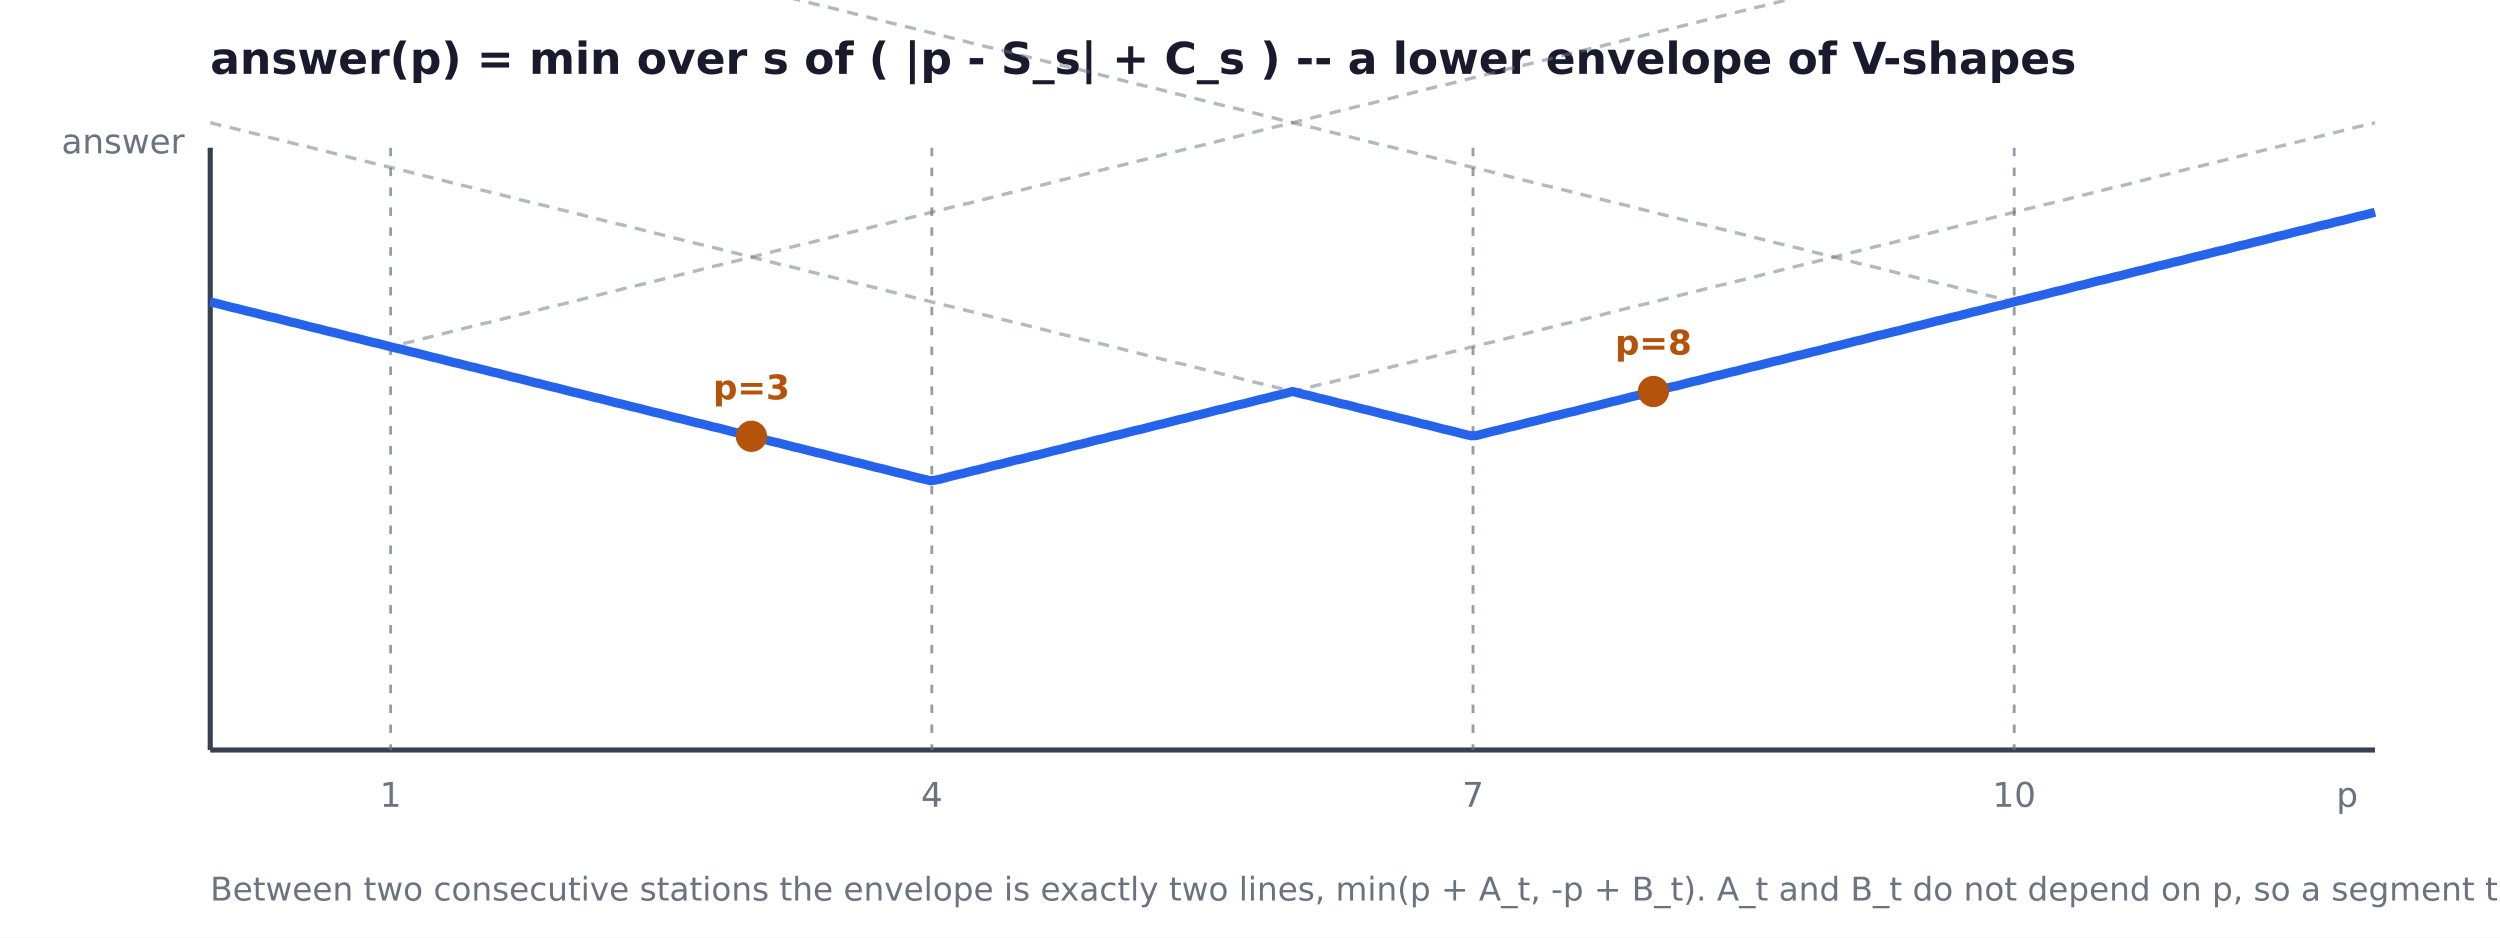
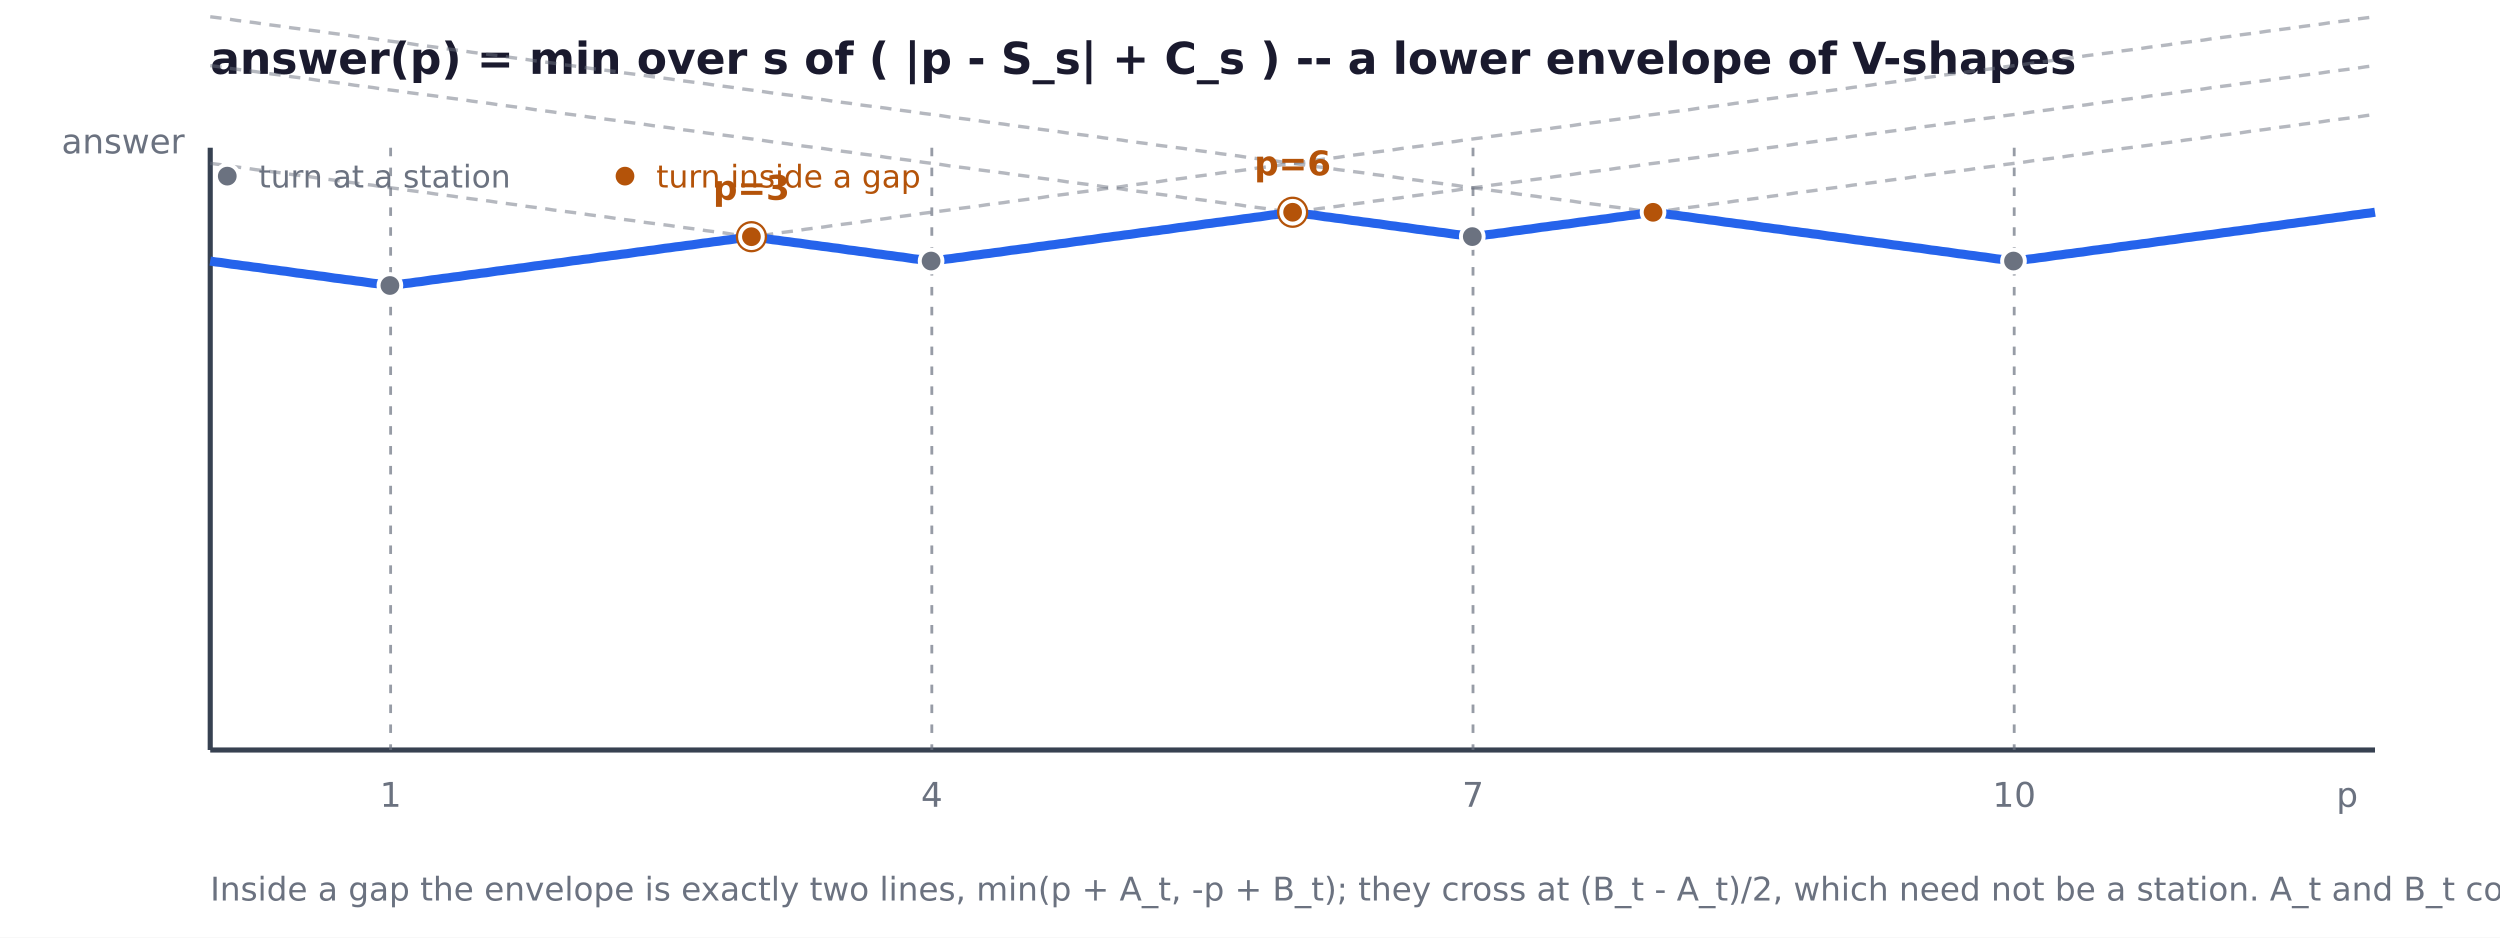
<svg xmlns="http://www.w3.org/2000/svg" width="880" height="330" viewBox="0 0 880 330" font-family="DejaVu Sans, Helvetica, Arial, sans-serif">
  <rect width="880" height="330" fill="#ffffff" />
  <text x="74.0" y="26" font-size="15.5" font-weight="600" fill="#1a1a2e">answer(p) = min over s of ( |p - S_s| + C_s )  --  a lower envelope of V-shapes</text>
  <line x1="74.0" y1="264.0" x2="836.0" y2="264.0" stroke="#374151" stroke-width="1.8" />
  <line x1="74.0" y1="52.0" x2="74.0" y2="264.0" stroke="#374151" stroke-width="1.8" />
  <text x="830.0" y="284.0" font-size="12" fill="#6b7280" text-anchor="end">p</text>
  <text x="65.0" y="54.0" font-size="12" fill="#6b7280" text-anchor="end">answer</text>
  <line x1="137.5" y1="52.0" x2="137.5" y2="264.0" stroke="#6b7280" stroke-width="1" stroke-dasharray="3 4" opacity="0.7" />
  <text x="137.5" y="284.0" font-size="12" fill="#6b7280" text-anchor="middle">1</text>
  <line x1="328.0" y1="52.0" x2="328.0" y2="264.0" stroke="#6b7280" stroke-width="1" stroke-dasharray="3 4" opacity="0.7" />
  <text x="328.0" y="284.0" font-size="12" fill="#6b7280" text-anchor="middle">4</text>
  <line x1="518.5" y1="52.0" x2="518.5" y2="264.0" stroke="#6b7280" stroke-width="1" stroke-dasharray="3 4" opacity="0.7" />
  <text x="518.5" y="284.0" font-size="12" fill="#6b7280" text-anchor="middle">7</text>
  <line x1="709.0" y1="52.0" x2="709.0" y2="264.0" stroke="#6b7280" stroke-width="1" stroke-dasharray="3 4" opacity="0.7" />
  <text x="709.0" y="284.0" font-size="12" fill="#6b7280" text-anchor="middle">10</text>
-   <polyline points="74.0,106.3 77.2,107.1 80.3,107.8 83.5,108.6 86.7,109.4 89.9,110.2 93.0,111.0 96.2,111.8 99.4,112.6 102.6,113.4 105.8,114.1 108.9,114.9 112.1,115.7 115.3,116.5 118.4,117.3 121.6,118.1 124.8,118.9 128.0,119.7 131.2,120.5 134.3,121.2 137.5,122.0 140.7,121.2 143.9,120.5 147.0,119.7 150.2,118.9 153.4,118.1 156.6,117.3 159.7,116.5 162.9,115.7 166.1,114.9 169.2,114.1 172.4,113.4 175.6,112.6 178.8,111.8 181.9,111.0 185.1,110.2 188.3,109.4 191.5,108.6 194.6,107.8 197.8,107.1 201.0,106.3 204.2,105.5 207.4,104.7 210.5,103.9 213.7,103.1 216.9,102.3 220.0,101.5 223.2,100.7 226.4,100.0 229.6,99.2 232.8,98.4 235.9,97.6 239.1,96.8 242.3,96.0 245.5,95.2 248.6,94.4 251.8,93.6 255.0,92.9 258.1,92.1 261.3,91.3 264.5,90.5 267.7,89.7 270.9,88.9 274.0,88.1 277.2,87.3 280.4,86.5 283.5,85.8 286.7,85.0 289.9,84.2 293.1,83.4 296.2,82.6 299.4,81.8 302.6,81.0 305.8,80.2 309.0,79.4 312.1,78.7 315.3,77.9 318.5,77.1 321.6,76.3 324.8,75.5 328.0,74.7 331.2,73.9 334.3,73.1 337.5,72.3 340.7,71.6 343.9,70.8 347.1,70.0 350.2,69.2 353.4,68.4 356.6,67.6 359.8,66.8 362.9,66.0 366.1,65.3 369.3,64.5 372.4,63.7 375.6,62.9 378.8,62.1 382.0,61.3 385.2,60.5 388.3,59.7 391.5,58.9 394.7,58.2 397.8,57.4 401.0,56.6 404.2,55.8 407.4,55.0 410.6,54.2 413.7,53.4 416.9,52.6 420.1,51.8 423.2,51.1 426.4,50.3 429.6,49.5 432.8,48.7 436.0,47.9 439.1,47.1 442.3,46.3 445.5,45.5 448.7,44.7 451.8,44.0 455.0,43.2 458.2,42.4 461.3,41.6 464.5,40.8 467.7,40.0 470.9,39.2 474.1,38.4 477.2,37.6 480.4,36.9 483.6,36.1 486.8,35.3 489.9,34.5 493.1,33.7 496.3,32.9 499.4,32.1 502.6,31.3 505.8,30.5 509.0,29.8 512.2,29.0 515.3,28.2 518.5,27.4 521.7,26.6 524.9,25.8 528.0,25.0 531.2,24.2 534.4,23.4 537.5,22.7 540.7,21.9 543.9,21.1 547.1,20.3 550.2,19.5 553.4,18.7 556.6,17.9 559.8,17.1 563.0,16.4 566.1,15.6 569.3,14.8 572.5,14.0 575.6,13.2 578.8,12.4 582.0,11.6 585.2,10.8 588.3,10.0 591.5,9.3 594.7,8.5 597.9,7.7 601.1,6.9 604.2,6.1 607.4,5.3 610.6,4.5 613.8,3.7 616.9,2.9 620.1,2.2 623.3,1.4 626.4,0.6 629.6,-0.2 632.8,-1.0 636.0,-1.8 639.1,-2.6 642.3,-3.4 645.5,-4.2 648.7,-4.9 651.9,-5.7 655.0,-6.5 658.2,-7.3 661.4,-8.1 664.6,-8.9 667.7,-9.7 670.9,-10.5 674.1,-11.3 677.2,-12.0 680.4,-12.8 683.6,-13.6 686.8,-14.4 689.9,-15.2 693.1,-16.0 696.3,-16.8 699.5,-17.6 702.7,-18.4 705.8,-19.1 709.0,-19.9 712.2,-20.7 715.4,-21.5 718.5,-22.3 721.7,-23.1 724.9,-23.9 728.1,-24.7 731.2,-25.4 734.4,-26.2 737.6,-27.0 740.8,-27.8 743.9,-28.6 747.1,-29.4 750.3,-30.2 753.4,-31.0 756.6,-31.8 759.8,-32.5 763.0,-33.3 766.1,-34.1 769.3,-34.9 772.5,-35.7 775.7,-36.5 778.8,-37.3 782.0,-38.1 785.2,-38.9 788.4,-39.6 791.6,-40.4 794.7,-41.2 797.9,-42.0 801.1,-42.8 804.2,-43.6 807.4,-44.4 810.6,-45.2 813.8,-46.0 816.9,-46.7 820.1,-47.5 823.3,-48.3 826.5,-49.1 829.6,-49.9 832.8,-50.7 836.0,-51.5" fill="none" stroke="#6b7280" stroke-width="1.2" opacity="0.5" stroke-dasharray="4 3" />
-   <polyline points="74.0,106.3 77.2,107.1 80.3,107.8 83.5,108.6 86.7,109.4 89.9,110.2 93.0,111.0 96.2,111.8 99.4,112.6 102.6,113.4 105.8,114.1 108.9,114.9 112.1,115.7 115.3,116.5 118.4,117.3 121.6,118.1 124.8,118.9 128.0,119.7 131.2,120.5 134.3,121.2 137.5,122.0 140.7,122.8 143.9,123.6 147.0,124.4 150.2,125.2 153.4,126.0 156.6,126.8 159.7,127.6 162.9,128.3 166.1,129.1 169.2,129.9 172.4,130.7 175.6,131.5 178.8,132.3 181.9,133.1 185.1,133.9 188.3,134.7 191.5,135.4 194.6,136.2 197.8,137.0 201.0,137.8 204.2,138.6 207.4,139.4 210.5,140.2 213.7,141.0 216.9,141.8 220.0,142.5 223.2,143.3 226.4,144.1 229.6,144.9 232.8,145.7 235.9,146.5 239.1,147.3 242.3,148.1 245.5,148.9 248.6,149.6 251.8,150.4 255.0,151.2 258.1,152.0 261.3,152.8 264.5,153.6 267.7,154.4 270.9,155.2 274.0,155.9 277.2,156.7 280.4,157.5 283.5,158.3 286.7,159.1 289.9,159.9 293.1,160.7 296.2,161.5 299.4,162.3 302.6,163.0 305.8,163.8 309.0,164.6 312.1,165.4 315.3,166.2 318.5,167.0 321.6,167.8 324.8,168.6 328.0,169.4 331.2,168.6 334.3,167.8 337.5,167.0 340.7,166.2 343.9,165.4 347.1,164.6 350.2,163.8 353.4,163.0 356.6,162.3 359.8,161.5 362.9,160.7 366.1,159.9 369.3,159.1 372.4,158.3 375.6,157.5 378.8,156.7 382.0,155.9 385.2,155.2 388.3,154.4 391.5,153.6 394.7,152.8 397.8,152.0 401.0,151.2 404.2,150.4 407.4,149.6 410.6,148.9 413.7,148.1 416.9,147.3 420.1,146.5 423.2,145.7 426.4,144.9 429.6,144.1 432.8,143.3 436.0,142.5 439.1,141.8 442.3,141.0 445.5,140.2 448.7,139.4 451.8,138.6 455.0,137.8 458.2,137.0 461.3,136.2 464.5,135.4 467.7,134.7 470.9,133.9 474.1,133.1 477.2,132.3 480.4,131.5 483.6,130.7 486.8,129.9 489.9,129.1 493.1,128.3 496.3,127.6 499.4,126.8 502.6,126.0 505.8,125.2 509.0,124.4 512.2,123.6 515.3,122.8 518.5,122.0 521.7,121.2 524.9,120.5 528.0,119.7 531.2,118.9 534.4,118.1 537.5,117.3 540.7,116.5 543.9,115.7 547.1,114.9 550.2,114.1 553.4,113.4 556.6,112.6 559.8,111.8 563.0,111.0 566.1,110.2 569.3,109.4 572.5,108.6 575.6,107.8 578.8,107.1 582.0,106.3 585.2,105.5 588.3,104.7 591.5,103.9 594.7,103.1 597.9,102.3 601.1,101.5 604.2,100.7 607.4,100.0 610.6,99.2 613.8,98.4 616.9,97.6 620.1,96.8 623.3,96.0 626.4,95.2 629.6,94.4 632.8,93.6 636.0,92.9 639.1,92.1 642.3,91.3 645.5,90.5 648.7,89.7 651.9,88.9 655.0,88.1 658.2,87.3 661.4,86.5 664.6,85.8 667.7,85.0 670.9,84.2 674.1,83.4 677.2,82.6 680.4,81.8 683.6,81.0 686.8,80.2 689.9,79.4 693.1,78.7 696.3,77.9 699.5,77.1 702.7,76.3 705.8,75.5 709.0,74.7 712.2,73.9 715.4,73.1 718.5,72.3 721.7,71.6 724.9,70.8 728.1,70.0 731.2,69.2 734.4,68.4 737.6,67.6 740.8,66.8 743.9,66.0 747.1,65.3 750.3,64.5 753.4,63.7 756.6,62.9 759.8,62.1 763.0,61.3 766.1,60.5 769.3,59.7 772.5,58.9 775.7,58.2 778.8,57.4 782.0,56.6 785.2,55.8 788.4,55.0 791.6,54.2 794.7,53.4 797.9,52.6 801.1,51.8 804.2,51.1 807.4,50.3 810.6,49.5 813.8,48.7 816.9,47.9 820.1,47.1 823.3,46.3 826.5,45.5 829.6,44.7 832.8,44.0 836.0,43.2" fill="none" stroke="#6b7280" stroke-width="1.2" opacity="0.5" stroke-dasharray="4 3" />
-   <polyline points="74.0,43.2 77.2,44.0 80.3,44.7 83.5,45.5 86.7,46.3 89.9,47.1 93.0,47.9 96.2,48.7 99.4,49.5 102.6,50.3 105.8,51.1 108.9,51.8 112.1,52.6 115.3,53.4 118.4,54.2 121.6,55.0 124.8,55.8 128.0,56.6 131.2,57.4 134.3,58.2 137.5,58.9 140.7,59.7 143.9,60.5 147.0,61.3 150.2,62.1 153.4,62.9 156.6,63.7 159.7,64.5 162.9,65.3 166.1,66.0 169.2,66.8 172.4,67.6 175.6,68.4 178.8,69.2 181.9,70.0 185.1,70.8 188.3,71.6 191.5,72.3 194.6,73.1 197.8,73.9 201.0,74.7 204.2,75.5 207.4,76.3 210.5,77.1 213.7,77.9 216.9,78.7 220.0,79.4 223.2,80.2 226.4,81.0 229.6,81.8 232.8,82.6 235.9,83.4 239.1,84.2 242.3,85.0 245.5,85.8 248.6,86.5 251.8,87.3 255.0,88.1 258.1,88.9 261.3,89.7 264.5,90.5 267.7,91.3 270.9,92.1 274.0,92.9 277.2,93.6 280.4,94.4 283.5,95.2 286.7,96.0 289.9,96.8 293.1,97.6 296.2,98.4 299.4,99.2 302.6,100.0 305.8,100.7 309.0,101.5 312.1,102.3 315.3,103.1 318.5,103.9 321.6,104.7 324.8,105.5 328.0,106.3 331.2,107.1 334.3,107.8 337.5,108.6 340.7,109.4 343.9,110.2 347.1,111.0 350.2,111.8 353.4,112.6 356.6,113.4 359.8,114.1 362.9,114.9 366.1,115.7 369.3,116.5 372.4,117.3 375.6,118.1 378.8,118.9 382.0,119.7 385.2,120.5 388.3,121.2 391.5,122.0 394.7,122.8 397.8,123.6 401.0,124.4 404.2,125.2 407.4,126.0 410.6,126.8 413.7,127.6 416.9,128.3 420.1,129.1 423.2,129.9 426.4,130.7 429.6,131.5 432.8,132.3 436.0,133.1 439.1,133.9 442.3,134.7 445.5,135.4 448.7,136.2 451.8,137.0 455.0,137.8 458.2,138.6 461.3,139.4 464.5,140.2 467.7,141.0 470.9,141.8 474.1,142.5 477.2,143.3 480.4,144.1 483.6,144.9 486.8,145.7 489.9,146.5 493.1,147.3 496.3,148.1 499.4,148.9 502.6,149.6 505.8,150.4 509.0,151.2 512.2,152.0 515.3,152.8 518.5,153.6 521.7,152.8 524.9,152.0 528.0,151.2 531.2,150.4 534.4,149.6 537.5,148.9 540.7,148.1 543.9,147.3 547.1,146.5 550.2,145.7 553.4,144.9 556.6,144.1 559.8,143.3 563.0,142.5 566.1,141.8 569.3,141.0 572.5,140.2 575.6,139.4 578.8,138.6 582.0,137.8 585.2,137.0 588.3,136.2 591.5,135.4 594.7,134.7 597.9,133.9 601.1,133.1 604.2,132.3 607.4,131.5 610.6,130.7 613.8,129.9 616.9,129.1 620.1,128.3 623.3,127.6 626.4,126.8 629.6,126.0 632.8,125.2 636.0,124.4 639.1,123.6 642.3,122.8 645.5,122.0 648.7,121.2 651.9,120.5 655.0,119.7 658.2,118.9 661.4,118.1 664.6,117.3 667.7,116.5 670.9,115.7 674.1,114.9 677.2,114.1 680.4,113.4 683.6,112.6 686.8,111.8 689.9,111.0 693.1,110.2 696.3,109.4 699.5,108.6 702.7,107.8 705.8,107.1 709.0,106.3 712.2,105.5 715.4,104.7 718.5,103.9 721.7,103.1 724.9,102.3 728.1,101.5 731.2,100.7 734.4,100.0 737.6,99.2 740.8,98.4 743.9,97.6 747.1,96.8 750.3,96.0 753.4,95.2 756.6,94.4 759.8,93.6 763.0,92.9 766.1,92.1 769.3,91.3 772.5,90.5 775.7,89.7 778.8,88.9 782.0,88.1 785.2,87.3 788.4,86.5 791.6,85.8 794.7,85.0 797.9,84.2 801.1,83.4 804.2,82.6 807.4,81.8 810.6,81.0 813.8,80.2 816.9,79.4 820.1,78.7 823.3,77.9 826.5,77.1 829.6,76.3 832.8,75.5 836.0,74.7" fill="none" stroke="#6b7280" stroke-width="1.2" opacity="0.5" stroke-dasharray="4 3" />
-   <polyline points="74.0,-51.5 77.2,-50.7 80.3,-49.9 83.5,-49.1 86.7,-48.3 89.9,-47.5 93.0,-46.7 96.2,-46.0 99.4,-45.2 102.6,-44.4 105.8,-43.6 108.9,-42.8 112.1,-42.0 115.3,-41.2 118.4,-40.4 121.6,-39.6 124.8,-38.9 128.0,-38.1 131.2,-37.3 134.3,-36.5 137.5,-35.7 140.7,-34.9 143.9,-34.1 147.0,-33.3 150.2,-32.5 153.4,-31.8 156.6,-31.0 159.7,-30.2 162.9,-29.4 166.1,-28.6 169.2,-27.8 172.4,-27.0 175.6,-26.2 178.8,-25.4 181.9,-24.7 185.1,-23.9 188.3,-23.1 191.5,-22.3 194.6,-21.5 197.8,-20.7 201.0,-19.9 204.2,-19.1 207.4,-18.4 210.5,-17.6 213.7,-16.8 216.9,-16.0 220.0,-15.2 223.2,-14.4 226.4,-13.6 229.6,-12.8 232.8,-12.0 235.9,-11.3 239.1,-10.5 242.3,-9.7 245.5,-8.9 248.6,-8.1 251.8,-7.3 255.0,-6.5 258.1,-5.7 261.3,-4.9 264.5,-4.2 267.7,-3.4 270.9,-2.6 274.0,-1.8 277.2,-1.0 280.4,-0.2 283.5,0.6 286.7,1.4 289.9,2.2 293.1,2.9 296.2,3.7 299.4,4.5 302.6,5.3 305.8,6.1 309.0,6.9 312.1,7.7 315.3,8.5 318.5,9.3 321.6,10.0 324.8,10.8 328.0,11.6 331.2,12.4 334.3,13.2 337.5,14.0 340.7,14.8 343.9,15.6 347.1,16.4 350.2,17.1 353.4,17.9 356.6,18.7 359.8,19.5 362.9,20.3 366.1,21.1 369.3,21.9 372.4,22.7 375.6,23.4 378.8,24.2 382.0,25.0 385.2,25.8 388.3,26.6 391.5,27.4 394.7,28.2 397.8,29.0 401.0,29.8 404.2,30.5 407.4,31.3 410.6,32.1 413.7,32.9 416.9,33.7 420.1,34.5 423.2,35.3 426.4,36.1 429.6,36.9 432.8,37.6 436.0,38.4 439.1,39.2 442.3,40.0 445.5,40.8 448.7,41.6 451.8,42.4 455.0,43.2 458.2,44.0 461.3,44.7 464.5,45.5 467.7,46.3 470.9,47.1 474.1,47.9 477.2,48.7 480.4,49.5 483.6,50.3 486.8,51.1 489.9,51.8 493.1,52.6 496.3,53.4 499.4,54.2 502.6,55.0 505.8,55.8 509.0,56.6 512.2,57.4 515.3,58.2 518.5,58.9 521.7,59.7 524.9,60.5 528.0,61.3 531.2,62.1 534.4,62.9 537.5,63.7 540.7,64.5 543.9,65.3 547.1,66.0 550.2,66.8 553.4,67.6 556.6,68.4 559.8,69.2 563.0,70.0 566.1,70.8 569.3,71.6 572.5,72.3 575.6,73.1 578.8,73.9 582.0,74.7 585.2,75.5 588.3,76.3 591.5,77.1 594.7,77.9 597.9,78.7 601.1,79.4 604.2,80.2 607.4,81.0 610.6,81.8 613.8,82.6 616.9,83.4 620.1,84.2 623.3,85.0 626.4,85.8 629.6,86.5 632.8,87.3 636.0,88.1 639.1,88.9 642.3,89.7 645.5,90.5 648.7,91.3 651.9,92.1 655.0,92.9 658.2,93.6 661.4,94.4 664.6,95.2 667.7,96.0 670.9,96.8 674.1,97.6 677.2,98.4 680.4,99.2 683.6,100.0 686.8,100.7 689.9,101.5 693.1,102.3 696.3,103.1 699.5,103.9 702.7,104.7 705.8,105.5 709.0,106.3 712.2,105.5 715.4,104.7 718.5,103.9 721.7,103.1 724.9,102.3 728.1,101.5 731.2,100.7 734.4,100.0 737.6,99.2 740.8,98.4 743.9,97.6 747.1,96.8 750.3,96.0 753.4,95.2 756.6,94.4 759.8,93.6 763.0,92.9 766.1,92.1 769.3,91.3 772.5,90.5 775.7,89.7 778.8,88.9 782.0,88.1 785.2,87.3 788.4,86.5 791.6,85.8 794.7,85.0 797.9,84.2 801.1,83.4 804.2,82.6 807.4,81.8 810.6,81.0 813.8,80.2 816.9,79.4 820.1,78.7 823.3,77.9 826.5,77.1 829.6,76.3 832.8,75.5 836.0,74.7" fill="none" stroke="#6b7280" stroke-width="1.2" opacity="0.5" stroke-dasharray="4 3" />
-   <polyline points="74.0,106.3 75.9,106.7 77.8,107.2 79.7,107.7 81.6,108.2 83.5,108.6 85.4,109.1 87.3,109.6 89.2,110.0 91.1,110.5 93.0,111.0 95.0,111.5 96.9,111.9 98.8,112.4 100.7,112.9 102.6,113.4 104.5,113.8 106.4,114.3 108.3,114.8 110.2,115.3 112.1,115.7 114.0,116.2 115.9,116.7 117.8,117.1 119.7,117.6 121.6,118.1 123.5,118.6 125.4,119.0 127.3,119.5 129.2,120.0 131.2,120.5 133.1,120.9 135.0,121.4 136.9,121.9 138.8,122.4 140.7,122.8 142.6,123.3 144.5,123.8 146.4,124.2 148.3,124.7 150.2,125.2 152.1,125.7 154.0,126.1 155.9,126.6 157.8,127.1 159.7,127.6 161.6,128.0 163.5,128.5 165.4,129.0 167.3,129.4 169.2,129.9 171.2,130.4 173.1,130.9 175.0,131.3 176.9,131.8 178.8,132.3 180.7,132.8 182.6,133.2 184.5,133.7 186.4,134.2 188.3,134.7 190.2,135.1 192.1,135.6 194.0,136.1 195.9,136.5 197.8,137.0 199.7,137.5 201.6,138.0 203.5,138.4 205.4,138.9 207.4,139.4 209.3,139.9 211.2,140.3 213.1,140.8 215.0,141.3 216.9,141.8 218.8,142.2 220.7,142.7 222.6,143.2 224.5,143.6 226.4,144.1 228.3,144.6 230.2,145.1 232.1,145.5 234.0,146.0 235.9,146.5 237.8,147.0 239.7,147.4 241.6,147.9 243.5,148.4 245.5,148.9 247.4,149.3 249.3,149.8 251.2,150.3 253.1,150.7 255.0,151.2 256.9,151.7 258.8,152.2 260.7,152.6 262.6,153.1 264.5,153.6 266.4,154.1 268.3,154.5 270.2,155.0 272.1,155.5 274.0,155.9 275.9,156.4 277.8,156.9 279.7,157.4 281.6,157.8 283.5,158.3 285.5,158.8 287.4,159.3 289.3,159.7 291.2,160.2 293.1,160.7 295.0,161.2 296.9,161.6 298.8,162.1 300.7,162.6 302.6,163.0 304.5,163.5 306.4,164.0 308.3,164.5 310.2,164.9 312.1,165.4 314.0,165.9 315.9,166.4 317.8,166.8 319.7,167.3 321.6,167.8 323.6,168.3 325.5,168.7 327.4,169.2 329.3,169.0 331.2,168.6 333.1,168.1 335.0,167.6 336.9,167.1 338.8,166.7 340.7,166.2 342.6,165.7 344.5,165.3 346.4,164.8 348.3,164.3 350.2,163.8 352.1,163.4 354.0,162.9 355.9,162.4 357.8,161.9 359.8,161.5 361.7,161.0 363.6,160.5 365.5,160.1 367.4,159.6 369.3,159.1 371.2,158.6 373.1,158.2 375.0,157.7 376.9,157.2 378.8,156.7 380.7,156.3 382.6,155.8 384.5,155.3 386.4,154.8 388.3,154.4 390.2,153.9 392.1,153.4 394.0,153.0 395.9,152.5 397.8,152.0 399.8,151.5 401.7,151.1 403.6,150.6 405.5,150.1 407.4,149.6 409.3,149.2 411.2,148.7 413.1,148.2 415.0,147.7 416.9,147.3 418.8,146.8 420.7,146.3 422.6,145.9 424.5,145.4 426.4,144.9 428.3,144.4 430.2,144.0 432.1,143.5 434.0,143.0 436.0,142.5 437.9,142.1 439.8,141.6 441.7,141.1 443.6,140.6 445.5,140.2 447.4,139.7 449.3,139.2 451.2,138.8 453.1,138.3 455.0,137.8 456.9,138.3 458.8,138.8 460.7,139.2 462.6,139.7 464.5,140.2 466.4,140.6 468.3,141.1 470.2,141.6 472.1,142.1 474.1,142.5 476.0,143.0 477.9,143.5 479.8,144.0 481.7,144.4 483.6,144.9 485.5,145.4 487.4,145.9 489.3,146.3 491.2,146.8 493.1,147.3 495.0,147.7 496.9,148.2 498.8,148.7 500.7,149.2 502.6,149.6 504.5,150.1 506.4,150.6 508.3,151.1 510.2,151.5 512.2,152.0 514.1,152.5 516.0,153.0 517.9,153.4 519.8,153.3 521.7,152.8 523.6,152.3 525.5,151.8 527.4,151.4 529.3,150.9 531.2,150.4 533.1,150.0 535.0,149.5 536.9,149.0 538.8,148.5 540.7,148.1 542.6,147.6 544.5,147.1 546.4,146.6 548.3,146.2 550.2,145.7 552.2,145.2 554.1,144.8 556.0,144.3 557.9,143.8 559.8,143.3 561.7,142.9 563.6,142.4 565.5,141.9 567.4,141.4 569.3,141.0 571.2,140.5 573.1,140.0 575.0,139.5 576.9,139.1 578.8,138.6 580.7,138.1 582.6,137.7 584.5,137.2 586.4,136.7 588.3,136.2 590.3,135.8 592.2,135.3 594.1,134.8 596.0,134.3 597.9,133.9 599.8,133.4 601.7,132.9 603.6,132.4 605.5,132.0 607.4,131.5 609.3,131.0 611.2,130.6 613.1,130.1 615.0,129.6 616.9,129.1 618.8,128.7 620.7,128.2 622.6,127.7 624.5,127.2 626.4,126.8 628.4,126.3 630.3,125.8 632.2,125.3 634.1,124.9 636.0,124.4 637.9,123.9 639.8,123.5 641.7,123.0 643.6,122.5 645.5,122.0 647.4,121.6 649.3,121.1 651.2,120.6 653.1,120.1 655.0,119.7 656.9,119.2 658.8,118.7 660.7,118.2 662.6,117.8 664.6,117.3 666.5,116.8 668.4,116.4 670.3,115.9 672.2,115.4 674.1,114.9 676.0,114.5 677.9,114.0 679.8,113.5 681.7,113.0 683.6,112.6 685.5,112.1 687.4,111.6 689.3,111.2 691.2,110.7 693.1,110.2 695.0,109.7 696.9,109.3 698.8,108.8 700.7,108.3 702.7,107.8 704.6,107.4 706.5,106.9 708.4,106.4 710.3,105.9 712.2,105.5 714.1,105.0 716.0,104.5 717.9,104.1 719.8,103.6 721.7,103.1 723.6,102.6 725.5,102.2 727.4,101.7 729.3,101.2 731.2,100.7 733.1,100.3 735.0,99.8 736.9,99.3 738.8,98.8 740.8,98.4 742.7,97.9 744.6,97.4 746.5,97.0 748.4,96.5 750.3,96.0 752.2,95.5 754.1,95.1 756.0,94.6 757.9,94.1 759.8,93.6 761.7,93.2 763.6,92.7 765.5,92.2 767.4,91.8 769.3,91.3 771.2,90.8 773.1,90.3 775.0,89.9 776.9,89.4 778.8,88.9 780.8,88.4 782.7,88.0 784.6,87.5 786.5,87.0 788.4,86.5 790.3,86.1 792.2,85.6 794.1,85.1 796.0,84.7 797.9,84.2 799.8,83.7 801.7,83.2 803.6,82.8 805.5,82.3 807.4,81.8 809.3,81.3 811.2,80.9 813.1,80.4 815.0,79.9 816.9,79.4 818.9,79.0 820.8,78.5 822.7,78.0 824.6,77.6 826.5,77.1 828.4,76.6 830.3,76.1 832.2,75.7 834.1,75.2 836.0,74.7" fill="none" stroke="#2563eb" stroke-width="3.2" />
-   <circle cx="264.5" cy="153.583" r="5.5" fill="#b45309" />
-   <text x="264.5" y="140.583" font-size="12" font-weight="700" fill="#b45309" text-anchor="middle">p=3</text>
-   <circle cx="582.0" cy="137.81" r="5.5" fill="#b45309" />
-   <text x="582.0" y="124.81" font-size="12" font-weight="700" fill="#b45309" text-anchor="middle">p=8</text>
-   <text x="74.0" y="317" font-size="11.5" fill="#6b7280">Between two consecutive stations the envelope is exactly two lines, min(p + A_t, -p + B_t).  A_t and B_t do not depend on p, so a segment tree can hold them.</text>
+   <polyline points="74.0,91.9 77.2,92.4 80.3,92.8 83.5,93.2 86.7,93.6 89.9,94.1 93.0,94.5 96.2,94.9 99.4,95.4 102.6,95.8 105.8,96.2 108.9,96.7 112.1,97.1 115.3,97.5 118.4,97.9 121.6,98.4 124.8,98.8 128.0,99.2 131.2,99.7 134.3,100.1 137.5,100.5 140.7,100.1 143.9,99.7 147.0,99.2 150.2,98.8 153.4,98.4 156.6,97.9 159.7,97.5 162.9,97.1 166.1,96.7 169.2,96.2 172.4,95.8 175.6,95.4 178.8,94.9 181.9,94.5 185.1,94.1 188.3,93.6 191.5,93.2 194.6,92.8 197.8,92.4 201.0,91.9 204.2,91.5 207.4,91.1 210.5,90.6 213.7,90.2 216.9,89.8 220.0,89.3 223.2,88.9 226.4,88.5 229.6,88.1 232.8,87.6 235.9,87.2 239.1,86.8 242.3,86.3 245.5,85.9 248.6,85.5 251.8,85.0 255.0,84.6 258.1,84.2 261.3,83.7 264.5,83.3 267.7,82.9 270.9,82.5 274.0,82.0 277.2,81.6 280.4,81.2 283.5,80.7 286.7,80.3 289.9,79.9 293.1,79.4 296.2,79.0 299.4,78.6 302.6,78.2 305.8,77.7 309.0,77.3 312.1,76.9 315.3,76.4 318.5,76.0 321.6,75.6 324.8,75.1 328.0,74.7 331.2,74.3 334.3,73.9 337.5,73.4 340.7,73.0 343.9,72.6 347.1,72.1 350.2,71.7 353.4,71.3 356.6,70.8 359.8,70.4 362.9,70.0 366.1,69.6 369.3,69.1 372.4,68.7 375.6,68.3 378.8,67.8 382.0,67.4 385.2,67.0 388.3,66.5 391.5,66.1 394.7,65.7 397.8,65.2 401.0,64.8 404.2,64.4 407.4,64.0 410.6,63.5 413.7,63.1 416.9,62.7 420.1,62.2 423.2,61.8 426.4,61.4 429.6,60.9 432.8,60.5 436.0,60.1 439.1,59.7 442.3,59.2 445.5,58.8 448.7,58.4 451.8,57.9 455.0,57.5 458.2,57.1 461.3,56.6 464.5,56.2 467.7,55.8 470.9,55.4 474.1,54.9 477.2,54.5 480.4,54.1 483.6,53.6 486.8,53.2 489.9,52.8 493.1,52.3 496.3,51.9 499.4,51.5 502.6,51.1 505.8,50.6 509.0,50.2 512.2,49.8 515.3,49.3 518.5,48.9 521.7,48.5 524.9,48.0 528.0,47.6 531.2,47.2 534.4,46.8 537.5,46.3 540.7,45.9 543.9,45.5 547.1,45.0 550.2,44.6 553.4,44.2 556.6,43.7 559.8,43.3 563.0,42.9 566.1,42.4 569.3,42.0 572.5,41.6 575.6,41.2 578.8,40.7 582.0,40.3 585.2,39.9 588.3,39.4 591.5,39.0 594.7,38.6 597.9,38.1 601.1,37.7 604.2,37.3 607.4,36.9 610.6,36.4 613.8,36.0 616.9,35.6 620.1,35.1 623.3,34.7 626.4,34.3 629.6,33.8 632.8,33.4 636.0,33.0 639.1,32.6 642.3,32.1 645.5,31.7 648.7,31.3 651.9,30.8 655.0,30.4 658.2,30.0 661.4,29.5 664.6,29.1 667.7,28.7 670.9,28.3 674.1,27.8 677.2,27.4 680.4,27.0 683.6,26.5 686.8,26.1 689.9,25.7 693.1,25.2 696.3,24.8 699.5,24.4 702.7,24.0 705.8,23.5 709.0,23.1 712.2,22.7 715.4,22.2 718.5,21.8 721.7,21.4 724.9,20.9 728.1,20.5 731.2,20.1 734.4,19.6 737.6,19.2 740.8,18.8 743.9,18.4 747.1,17.9 750.3,17.5 753.4,17.1 756.6,16.6 759.8,16.2 763.0,15.8 766.1,15.3 769.3,14.9 772.5,14.5 775.7,14.1 778.8,13.6 782.0,13.2 785.2,12.8 788.4,12.3 791.6,11.9 794.7,11.5 797.9,11.0 801.1,10.6 804.2,10.2 807.4,9.8 810.6,9.3 813.8,8.9 816.9,8.5 820.1,8.0 823.3,7.6 826.5,7.2 829.6,6.7 832.8,6.3 836.0,5.9" fill="none" stroke="#6b7280" stroke-width="1.2" opacity="0.5" stroke-dasharray="4 3" />
+   <polyline points="74.0,57.5 77.2,57.9 80.3,58.4 83.5,58.8 86.7,59.2 89.9,59.7 93.0,60.1 96.2,60.5 99.4,60.9 102.6,61.4 105.8,61.8 108.9,62.2 112.1,62.7 115.3,63.1 118.4,63.5 121.6,64.0 124.8,64.4 128.0,64.8 131.2,65.2 134.3,65.7 137.5,66.1 140.7,66.5 143.9,67.0 147.0,67.4 150.2,67.8 153.4,68.3 156.6,68.7 159.7,69.1 162.9,69.6 166.1,70.0 169.2,70.4 172.4,70.8 175.6,71.3 178.8,71.7 181.9,72.1 185.1,72.6 188.3,73.0 191.5,73.4 194.6,73.9 197.8,74.3 201.0,74.7 204.2,75.1 207.4,75.6 210.5,76.0 213.7,76.4 216.9,76.9 220.0,77.3 223.2,77.7 226.4,78.2 229.6,78.6 232.8,79.0 235.9,79.4 239.1,79.9 242.3,80.3 245.5,80.7 248.6,81.2 251.8,81.6 255.0,82.0 258.1,82.5 261.3,82.9 264.5,83.3 267.7,83.7 270.9,84.2 274.0,84.6 277.2,85.0 280.4,85.5 283.5,85.9 286.7,86.3 289.9,86.8 293.1,87.2 296.2,87.6 299.4,88.1 302.6,88.5 305.8,88.9 309.0,89.3 312.1,89.8 315.3,90.2 318.5,90.6 321.6,91.1 324.8,91.5 328.0,91.9 331.2,91.5 334.3,91.1 337.5,90.6 340.7,90.2 343.9,89.8 347.1,89.3 350.2,88.9 353.4,88.5 356.6,88.1 359.8,87.6 362.9,87.2 366.1,86.8 369.3,86.3 372.4,85.9 375.6,85.5 378.8,85.0 382.0,84.6 385.2,84.2 388.3,83.7 391.5,83.3 394.7,82.9 397.8,82.5 401.0,82.0 404.2,81.6 407.4,81.2 410.6,80.7 413.7,80.3 416.9,79.9 420.1,79.4 423.2,79.0 426.4,78.6 429.6,78.2 432.8,77.7 436.0,77.3 439.1,76.9 442.3,76.4 445.5,76.0 448.7,75.6 451.8,75.1 455.0,74.7 458.2,74.3 461.3,73.9 464.5,73.4 467.7,73.0 470.9,72.6 474.1,72.1 477.2,71.7 480.4,71.3 483.6,70.8 486.8,70.4 489.9,70.0 493.1,69.6 496.3,69.1 499.4,68.7 502.6,68.3 505.8,67.8 509.0,67.4 512.2,67.0 515.3,66.5 518.5,66.1 521.7,65.7 524.9,65.2 528.0,64.8 531.2,64.4 534.4,64.0 537.5,63.5 540.7,63.1 543.9,62.7 547.1,62.2 550.2,61.8 553.4,61.4 556.6,60.9 559.8,60.5 563.0,60.1 566.1,59.7 569.3,59.2 572.5,58.8 575.6,58.4 578.8,57.9 582.0,57.5 585.2,57.1 588.3,56.6 591.5,56.2 594.7,55.8 597.9,55.4 601.1,54.9 604.2,54.5 607.4,54.1 610.6,53.6 613.8,53.2 616.9,52.8 620.1,52.3 623.3,51.9 626.4,51.5 629.6,51.1 632.8,50.6 636.0,50.2 639.1,49.8 642.3,49.3 645.5,48.9 648.7,48.5 651.9,48.0 655.0,47.6 658.2,47.2 661.4,46.8 664.6,46.3 667.7,45.9 670.9,45.5 674.1,45.0 677.2,44.6 680.4,44.2 683.6,43.7 686.8,43.3 689.9,42.9 693.1,42.4 696.3,42.0 699.5,41.6 702.7,41.2 705.8,40.7 709.0,40.3 712.2,39.9 715.4,39.4 718.5,39.0 721.7,38.6 724.9,38.1 728.1,37.7 731.2,37.3 734.4,36.9 737.6,36.4 740.8,36.0 743.9,35.6 747.1,35.1 750.3,34.7 753.4,34.3 756.6,33.8 759.8,33.4 763.0,33.0 766.1,32.6 769.3,32.1 772.5,31.7 775.7,31.3 778.8,30.8 782.0,30.4 785.2,30.0 788.4,29.5 791.6,29.1 794.7,28.7 797.9,28.3 801.1,27.8 804.2,27.4 807.4,27.0 810.6,26.5 813.8,26.1 816.9,25.7 820.1,25.2 823.3,24.8 826.5,24.4 829.6,24.0 832.8,23.5 836.0,23.1" fill="none" stroke="#6b7280" stroke-width="1.2" opacity="0.5" stroke-dasharray="4 3" />
+   <polyline points="74.0,23.1 77.2,23.5 80.3,24.0 83.5,24.4 86.7,24.8 89.9,25.2 93.0,25.7 96.2,26.1 99.4,26.5 102.6,27.0 105.8,27.4 108.9,27.8 112.1,28.3 115.3,28.7 118.4,29.1 121.6,29.5 124.8,30.0 128.0,30.4 131.2,30.8 134.3,31.3 137.5,31.7 140.7,32.1 143.9,32.6 147.0,33.0 150.2,33.4 153.4,33.8 156.6,34.3 159.7,34.7 162.9,35.1 166.1,35.6 169.2,36.0 172.4,36.4 175.6,36.9 178.8,37.3 181.9,37.7 185.1,38.1 188.3,38.6 191.5,39.0 194.6,39.4 197.8,39.9 201.0,40.3 204.2,40.7 207.4,41.2 210.5,41.6 213.7,42.0 216.9,42.4 220.0,42.9 223.2,43.3 226.4,43.7 229.6,44.2 232.8,44.6 235.9,45.0 239.1,45.5 242.3,45.9 245.5,46.3 248.6,46.8 251.8,47.2 255.0,47.6 258.1,48.0 261.3,48.5 264.5,48.9 267.7,49.3 270.9,49.8 274.0,50.2 277.2,50.6 280.4,51.1 283.5,51.5 286.7,51.9 289.9,52.3 293.1,52.8 296.2,53.2 299.4,53.6 302.6,54.1 305.8,54.5 309.0,54.9 312.1,55.4 315.3,55.8 318.5,56.2 321.6,56.6 324.8,57.1 328.0,57.5 331.2,57.9 334.3,58.4 337.5,58.8 340.7,59.2 343.9,59.7 347.1,60.1 350.2,60.5 353.4,60.9 356.6,61.4 359.8,61.8 362.9,62.2 366.1,62.7 369.3,63.1 372.4,63.5 375.6,64.0 378.8,64.4 382.0,64.8 385.2,65.2 388.3,65.7 391.5,66.1 394.7,66.5 397.8,67.0 401.0,67.4 404.2,67.8 407.4,68.3 410.6,68.7 413.7,69.1 416.9,69.6 420.1,70.0 423.2,70.4 426.4,70.8 429.6,71.3 432.8,71.7 436.0,72.1 439.1,72.6 442.3,73.0 445.5,73.4 448.7,73.9 451.8,74.3 455.0,74.7 458.2,75.1 461.3,75.6 464.5,76.0 467.7,76.4 470.9,76.9 474.1,77.3 477.2,77.7 480.4,78.2 483.6,78.6 486.8,79.0 489.9,79.4 493.1,79.9 496.3,80.3 499.4,80.7 502.6,81.2 505.8,81.6 509.0,82.0 512.2,82.5 515.3,82.9 518.5,83.3 521.7,82.9 524.9,82.5 528.0,82.0 531.2,81.6 534.4,81.2 537.5,80.7 540.7,80.3 543.9,79.9 547.1,79.4 550.2,79.0 553.4,78.6 556.6,78.2 559.8,77.7 563.0,77.3 566.1,76.9 569.3,76.4 572.5,76.0 575.6,75.6 578.8,75.1 582.0,74.7 585.2,74.3 588.3,73.9 591.5,73.4 594.7,73.0 597.9,72.6 601.1,72.1 604.2,71.7 607.4,71.3 610.6,70.8 613.8,70.4 616.9,70.0 620.1,69.6 623.3,69.1 626.4,68.7 629.6,68.3 632.8,67.8 636.0,67.4 639.1,67.0 642.3,66.5 645.5,66.1 648.7,65.7 651.9,65.2 655.0,64.8 658.2,64.4 661.4,64.0 664.6,63.5 667.7,63.1 670.9,62.7 674.1,62.2 677.2,61.8 680.4,61.4 683.6,60.9 686.8,60.5 689.9,60.1 693.1,59.7 696.3,59.2 699.5,58.8 702.7,58.4 705.8,57.9 709.0,57.5 712.2,57.1 715.4,56.6 718.5,56.2 721.7,55.8 724.9,55.4 728.1,54.9 731.2,54.5 734.4,54.1 737.6,53.6 740.8,53.2 743.9,52.8 747.1,52.3 750.3,51.9 753.4,51.5 756.6,51.1 759.8,50.6 763.0,50.2 766.1,49.8 769.3,49.3 772.5,48.9 775.7,48.5 778.8,48.0 782.0,47.6 785.2,47.2 788.4,46.8 791.6,46.3 794.7,45.9 797.9,45.5 801.1,45.0 804.2,44.6 807.4,44.2 810.6,43.7 813.8,43.3 816.9,42.9 820.1,42.4 823.3,42.0 826.5,41.6 829.6,41.2 832.8,40.7 836.0,40.3" fill="none" stroke="#6b7280" stroke-width="1.2" opacity="0.5" stroke-dasharray="4 3" />
+   <polyline points="74.0,5.9 77.2,6.3 80.3,6.7 83.5,7.2 86.7,7.6 89.9,8.0 93.0,8.5 96.2,8.9 99.4,9.3 102.6,9.8 105.8,10.2 108.9,10.6 112.1,11.0 115.3,11.5 118.4,11.9 121.6,12.3 124.8,12.8 128.0,13.2 131.2,13.6 134.3,14.1 137.5,14.5 140.7,14.9 143.9,15.3 147.0,15.8 150.2,16.2 153.4,16.6 156.6,17.1 159.7,17.5 162.9,17.9 166.1,18.4 169.2,18.8 172.4,19.2 175.6,19.6 178.8,20.1 181.9,20.5 185.1,20.9 188.3,21.4 191.5,21.8 194.6,22.2 197.8,22.7 201.0,23.1 204.2,23.5 207.4,24.0 210.5,24.4 213.7,24.8 216.9,25.2 220.0,25.7 223.2,26.1 226.4,26.5 229.6,27.0 232.8,27.4 235.9,27.8 239.1,28.3 242.3,28.7 245.5,29.1 248.6,29.5 251.8,30.0 255.0,30.4 258.1,30.8 261.3,31.3 264.5,31.7 267.7,32.1 270.9,32.6 274.0,33.0 277.2,33.4 280.4,33.8 283.5,34.3 286.7,34.7 289.9,35.1 293.1,35.6 296.2,36.0 299.4,36.4 302.6,36.9 305.8,37.3 309.0,37.7 312.1,38.1 315.3,38.6 318.5,39.0 321.6,39.4 324.8,39.9 328.0,40.3 331.2,40.7 334.3,41.2 337.5,41.6 340.7,42.0 343.9,42.4 347.1,42.9 350.2,43.3 353.4,43.7 356.6,44.2 359.8,44.6 362.9,45.0 366.1,45.5 369.3,45.9 372.4,46.3 375.6,46.8 378.8,47.2 382.0,47.6 385.2,48.0 388.3,48.5 391.5,48.9 394.7,49.3 397.8,49.8 401.0,50.2 404.2,50.6 407.4,51.1 410.6,51.5 413.7,51.9 416.9,52.3 420.1,52.8 423.2,53.2 426.4,53.6 429.6,54.1 432.8,54.5 436.0,54.9 439.1,55.4 442.3,55.8 445.5,56.2 448.7,56.6 451.8,57.1 455.0,57.5 458.2,57.9 461.3,58.4 464.5,58.8 467.7,59.2 470.9,59.7 474.1,60.1 477.2,60.5 480.4,60.9 483.6,61.4 486.8,61.8 489.9,62.2 493.1,62.7 496.3,63.1 499.4,63.5 502.6,64.0 505.8,64.4 509.0,64.8 512.2,65.2 515.3,65.7 518.5,66.1 521.7,66.5 524.9,67.0 528.0,67.4 531.2,67.8 534.4,68.3 537.5,68.7 540.7,69.1 543.9,69.6 547.1,70.0 550.2,70.4 553.4,70.8 556.6,71.3 559.8,71.7 563.0,72.1 566.1,72.6 569.3,73.0 572.5,73.4 575.6,73.9 578.8,74.3 582.0,74.7 585.2,75.1 588.3,75.6 591.5,76.0 594.7,76.4 597.9,76.9 601.1,77.3 604.2,77.7 607.4,78.2 610.6,78.6 613.8,79.0 616.9,79.4 620.1,79.9 623.3,80.3 626.4,80.7 629.6,81.2 632.8,81.6 636.0,82.0 639.1,82.5 642.3,82.9 645.5,83.3 648.7,83.7 651.9,84.2 655.0,84.6 658.2,85.0 661.4,85.5 664.6,85.9 667.7,86.3 670.9,86.8 674.1,87.2 677.2,87.6 680.4,88.1 683.6,88.5 686.8,88.9 689.9,89.3 693.1,89.8 696.3,90.2 699.5,90.6 702.7,91.1 705.8,91.5 709.0,91.9 712.2,91.5 715.4,91.1 718.5,90.6 721.7,90.2 724.9,89.8 728.1,89.3 731.2,88.9 734.4,88.5 737.6,88.1 740.8,87.6 743.9,87.2 747.1,86.8 750.3,86.3 753.4,85.9 756.6,85.5 759.8,85.0 763.0,84.6 766.1,84.2 769.3,83.7 772.5,83.3 775.7,82.9 778.8,82.5 782.0,82.0 785.2,81.6 788.4,81.2 791.6,80.7 794.7,80.3 797.9,79.9 801.1,79.4 804.2,79.0 807.4,78.6 810.6,78.2 813.8,77.7 816.9,77.3 820.1,76.9 823.3,76.4 826.5,76.0 829.6,75.6 832.8,75.1 836.0,74.7" fill="none" stroke="#6b7280" stroke-width="1.2" opacity="0.5" stroke-dasharray="4 3" />
+   <polyline points="74.0,91.9 75.9,92.2 77.8,92.4 79.7,92.7 81.6,93.0 83.5,93.2 85.4,93.5 87.3,93.7 89.2,94.0 91.1,94.2 93.0,94.5 95.0,94.8 96.9,95.0 98.8,95.3 100.7,95.5 102.6,95.8 104.5,96.1 106.4,96.3 108.3,96.6 110.2,96.8 112.1,97.1 114.0,97.3 115.9,97.6 117.8,97.9 119.7,98.1 121.6,98.4 123.5,98.6 125.4,98.9 127.3,99.1 129.2,99.4 131.2,99.7 133.1,99.9 135.0,100.2 136.9,100.4 138.8,100.4 140.7,100.1 142.6,99.8 144.5,99.6 146.4,99.3 148.3,99.1 150.2,98.8 152.1,98.5 154.0,98.3 155.9,98.0 157.8,97.8 159.7,97.5 161.6,97.3 163.5,97.0 165.4,96.7 167.3,96.5 169.2,96.2 171.2,96.0 173.1,95.7 175.0,95.4 176.9,95.2 178.8,94.9 180.7,94.7 182.6,94.4 184.5,94.2 186.4,93.9 188.3,93.6 190.2,93.4 192.1,93.1 194.0,92.9 195.9,92.6 197.8,92.4 199.7,92.1 201.6,91.8 203.5,91.6 205.4,91.3 207.4,91.1 209.3,90.8 211.2,90.5 213.1,90.3 215.0,90.0 216.9,89.8 218.8,89.5 220.7,89.3 222.6,89.0 224.5,88.7 226.4,88.5 228.3,88.2 230.2,88.0 232.1,87.7 234.0,87.4 235.9,87.2 237.8,86.9 239.7,86.7 241.6,86.4 243.5,86.2 245.5,85.9 247.4,85.6 249.3,85.4 251.2,85.1 253.1,84.9 255.0,84.6 256.9,84.4 258.8,84.1 260.7,83.8 262.6,83.6 264.5,83.3 266.4,83.6 268.3,83.8 270.2,84.1 272.1,84.4 274.0,84.6 275.9,84.9 277.8,85.1 279.7,85.4 281.6,85.6 283.5,85.9 285.5,86.2 287.4,86.4 289.3,86.7 291.2,86.9 293.1,87.2 295.0,87.4 296.9,87.7 298.8,88.0 300.7,88.2 302.6,88.5 304.5,88.7 306.4,89.0 308.3,89.3 310.2,89.5 312.1,89.8 314.0,90.0 315.9,90.3 317.8,90.5 319.7,90.8 321.6,91.1 323.6,91.3 325.5,91.6 327.4,91.8 329.3,91.8 331.2,91.5 333.1,91.2 335.0,91.0 336.9,90.7 338.8,90.5 340.7,90.2 342.6,89.9 344.5,89.7 346.4,89.4 348.3,89.2 350.2,88.9 352.1,88.7 354.0,88.4 355.9,88.1 357.8,87.9 359.8,87.6 361.7,87.4 363.6,87.1 365.5,86.8 367.4,86.6 369.3,86.3 371.2,86.1 373.1,85.8 375.0,85.6 376.9,85.3 378.8,85.0 380.7,84.8 382.6,84.5 384.5,84.3 386.4,84.0 388.3,83.7 390.2,83.5 392.1,83.2 394.0,83.0 395.9,82.7 397.8,82.5 399.8,82.2 401.7,81.9 403.6,81.7 405.5,81.4 407.4,81.2 409.3,80.9 411.2,80.7 413.1,80.4 415.0,80.1 416.9,79.9 418.8,79.6 420.7,79.4 422.6,79.1 424.5,78.8 426.4,78.6 428.3,78.3 430.2,78.1 432.1,77.8 434.0,77.6 436.0,77.3 437.9,77.0 439.8,76.8 441.7,76.5 443.6,76.3 445.5,76.0 447.4,75.7 449.3,75.5 451.2,75.2 453.1,75.0 455.0,74.7 456.9,75.0 458.8,75.2 460.7,75.5 462.6,75.7 464.5,76.0 466.4,76.3 468.3,76.5 470.2,76.8 472.1,77.0 474.1,77.3 476.0,77.6 477.9,77.8 479.8,78.1 481.7,78.3 483.6,78.6 485.5,78.8 487.4,79.1 489.3,79.4 491.2,79.6 493.1,79.9 495.0,80.1 496.9,80.4 498.8,80.7 500.7,80.9 502.6,81.2 504.5,81.4 506.4,81.7 508.3,81.9 510.2,82.2 512.2,82.5 514.1,82.7 516.0,83.0 517.9,83.2 519.8,83.1 521.7,82.9 523.6,82.6 525.5,82.4 527.4,82.1 529.3,81.9 531.2,81.6 533.1,81.3 535.0,81.1 536.9,80.8 538.8,80.6 540.7,80.3 542.6,80.0 544.5,79.8 546.4,79.5 548.3,79.3 550.2,79.0 552.2,78.8 554.1,78.5 556.0,78.2 557.9,78.0 559.8,77.7 561.7,77.5 563.6,77.2 565.5,77.0 567.4,76.7 569.3,76.4 571.2,76.2 573.1,75.9 575.0,75.7 576.9,75.4 578.8,75.1 580.7,74.9 582.6,74.8 584.5,75.1 586.4,75.3 588.3,75.6 590.3,75.8 592.2,76.1 594.1,76.3 596.0,76.6 597.9,76.9 599.8,77.1 601.7,77.4 603.6,77.6 605.5,77.9 607.4,78.2 609.3,78.4 611.2,78.7 613.1,78.9 615.0,79.2 616.9,79.4 618.8,79.7 620.7,80.0 622.6,80.2 624.5,80.5 626.4,80.7 628.4,81.0 630.3,81.3 632.2,81.5 634.1,81.8 636.0,82.0 637.9,82.3 639.8,82.5 641.7,82.8 643.6,83.1 645.5,83.3 647.4,83.6 649.3,83.8 651.2,84.1 653.1,84.4 655.0,84.6 656.9,84.9 658.8,85.1 660.7,85.4 662.6,85.6 664.6,85.9 666.5,86.2 668.4,86.4 670.3,86.7 672.2,86.9 674.1,87.2 676.0,87.4 677.9,87.7 679.8,88.0 681.7,88.2 683.6,88.5 685.5,88.7 687.4,89.0 689.3,89.3 691.2,89.5 693.1,89.8 695.0,90.0 696.9,90.3 698.8,90.5 700.7,90.8 702.7,91.1 704.6,91.3 706.5,91.6 708.4,91.8 710.3,91.8 712.2,91.5 714.1,91.2 716.0,91.0 717.9,90.7 719.8,90.5 721.7,90.2 723.6,89.9 725.5,89.7 727.4,89.4 729.3,89.2 731.2,88.9 733.1,88.7 735.0,88.4 736.9,88.1 738.8,87.9 740.8,87.6 742.7,87.4 744.6,87.1 746.5,86.8 748.4,86.6 750.3,86.3 752.2,86.1 754.1,85.8 756.0,85.6 757.9,85.3 759.8,85.0 761.7,84.8 763.6,84.5 765.5,84.3 767.4,84.0 769.3,83.7 771.2,83.5 773.1,83.2 775.0,83.0 776.9,82.7 778.8,82.5 780.8,82.2 782.7,81.9 784.6,81.7 786.5,81.4 788.4,81.2 790.3,80.9 792.2,80.7 794.1,80.4 796.0,80.1 797.9,79.9 799.8,79.6 801.7,79.4 803.6,79.1 805.5,78.8 807.4,78.6 809.3,78.3 811.2,78.1 813.1,77.8 815.0,77.6 816.9,77.3 818.9,77.0 820.8,76.8 822.7,76.5 824.6,76.3 826.5,76.0 828.4,75.7 830.3,75.5 832.2,75.2 834.1,75.0 836.0,74.7" fill="none" stroke="#2563eb" stroke-width="3.2" />
+   <circle cx="264.5" cy="83.318" r="5.5" fill="#b45309" />
+   <text x="264.5" y="70.318" font-size="12" font-weight="700" fill="#b45309" text-anchor="middle">p=3</text>
+   <circle cx="455.0" cy="74.714" r="5.5" fill="#b45309" />
+   <text x="455.0" y="61.714" font-size="12" font-weight="700" fill="#b45309" text-anchor="middle">p=6</text>
+   <circle cx="137.246" cy="100.492" r="4" fill="#6b7280" stroke="#ffffff" stroke-width="1.4" />
+   <circle cx="264.5" cy="83.318" r="4" fill="#b45309" stroke="#ffffff" stroke-width="1.4" />
+   <circle cx="327.746" cy="91.888" r="4" fill="#6b7280" stroke="#ffffff" stroke-width="1.4" />
+   <circle cx="455.0" cy="74.714" r="4" fill="#b45309" stroke="#ffffff" stroke-width="1.4" />
+   <circle cx="518.246" cy="83.284" r="4" fill="#6b7280" stroke="#ffffff" stroke-width="1.4" />
+   <circle cx="581.873" cy="74.731" r="4" fill="#b45309" stroke="#ffffff" stroke-width="1.4" />
+   <circle cx="708.746" cy="91.888" r="4" fill="#6b7280" stroke="#ffffff" stroke-width="1.4" />
+   <circle cx="80.0" cy="62.0" r="4" fill="#6b7280" stroke="#ffffff" stroke-width="1.4" />
+   <text x="91.0" y="66.0" font-size="11" fill="#6b7280">turn at a station</text>
+   <circle cx="220.0" cy="62.0" r="4" fill="#b45309" stroke="#ffffff" stroke-width="1.4" />
+   <text x="231.0" y="66.0" font-size="11" fill="#b45309">turn inside a gap</text>
+   <text x="74.0" y="317" font-size="11.5" fill="#6b7280">Inside a gap the envelope is exactly two lines, min(p + A_t, -p + B_t); they cross at (B_t - A_t)/2, which need not be a station.  A_t and B_t contain no p, so a segment tree can hold them.</text>
</svg>
